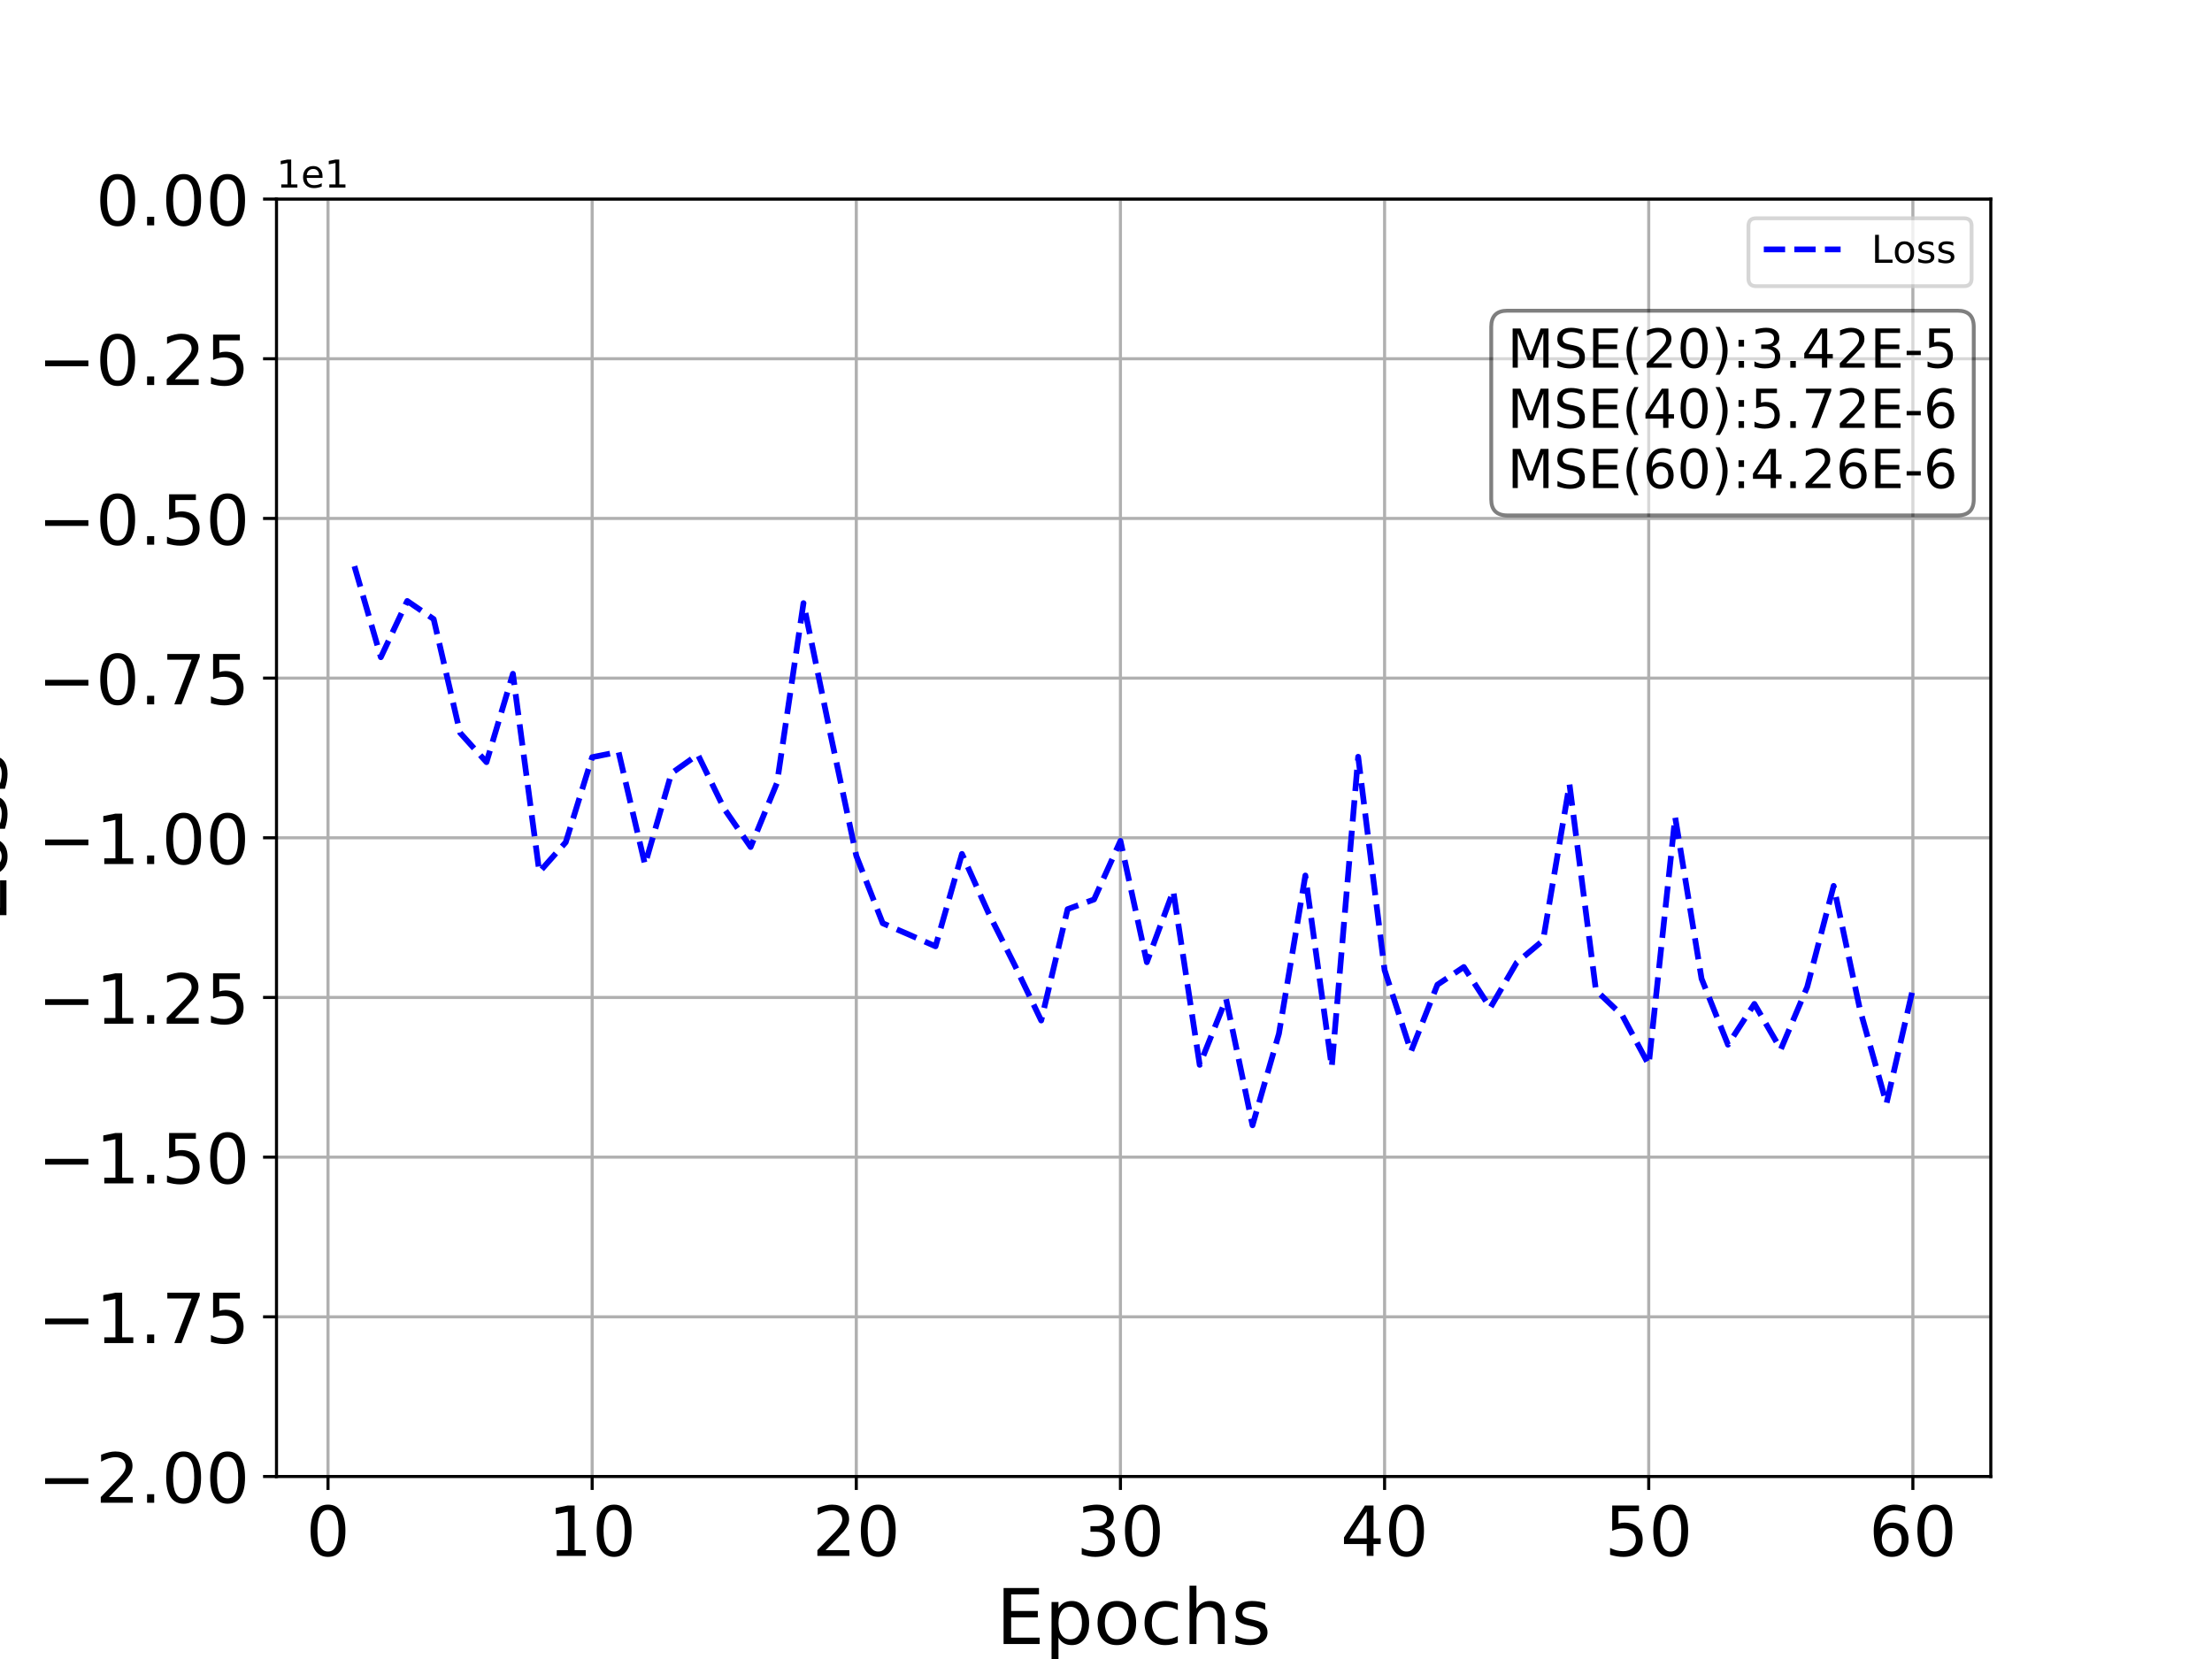
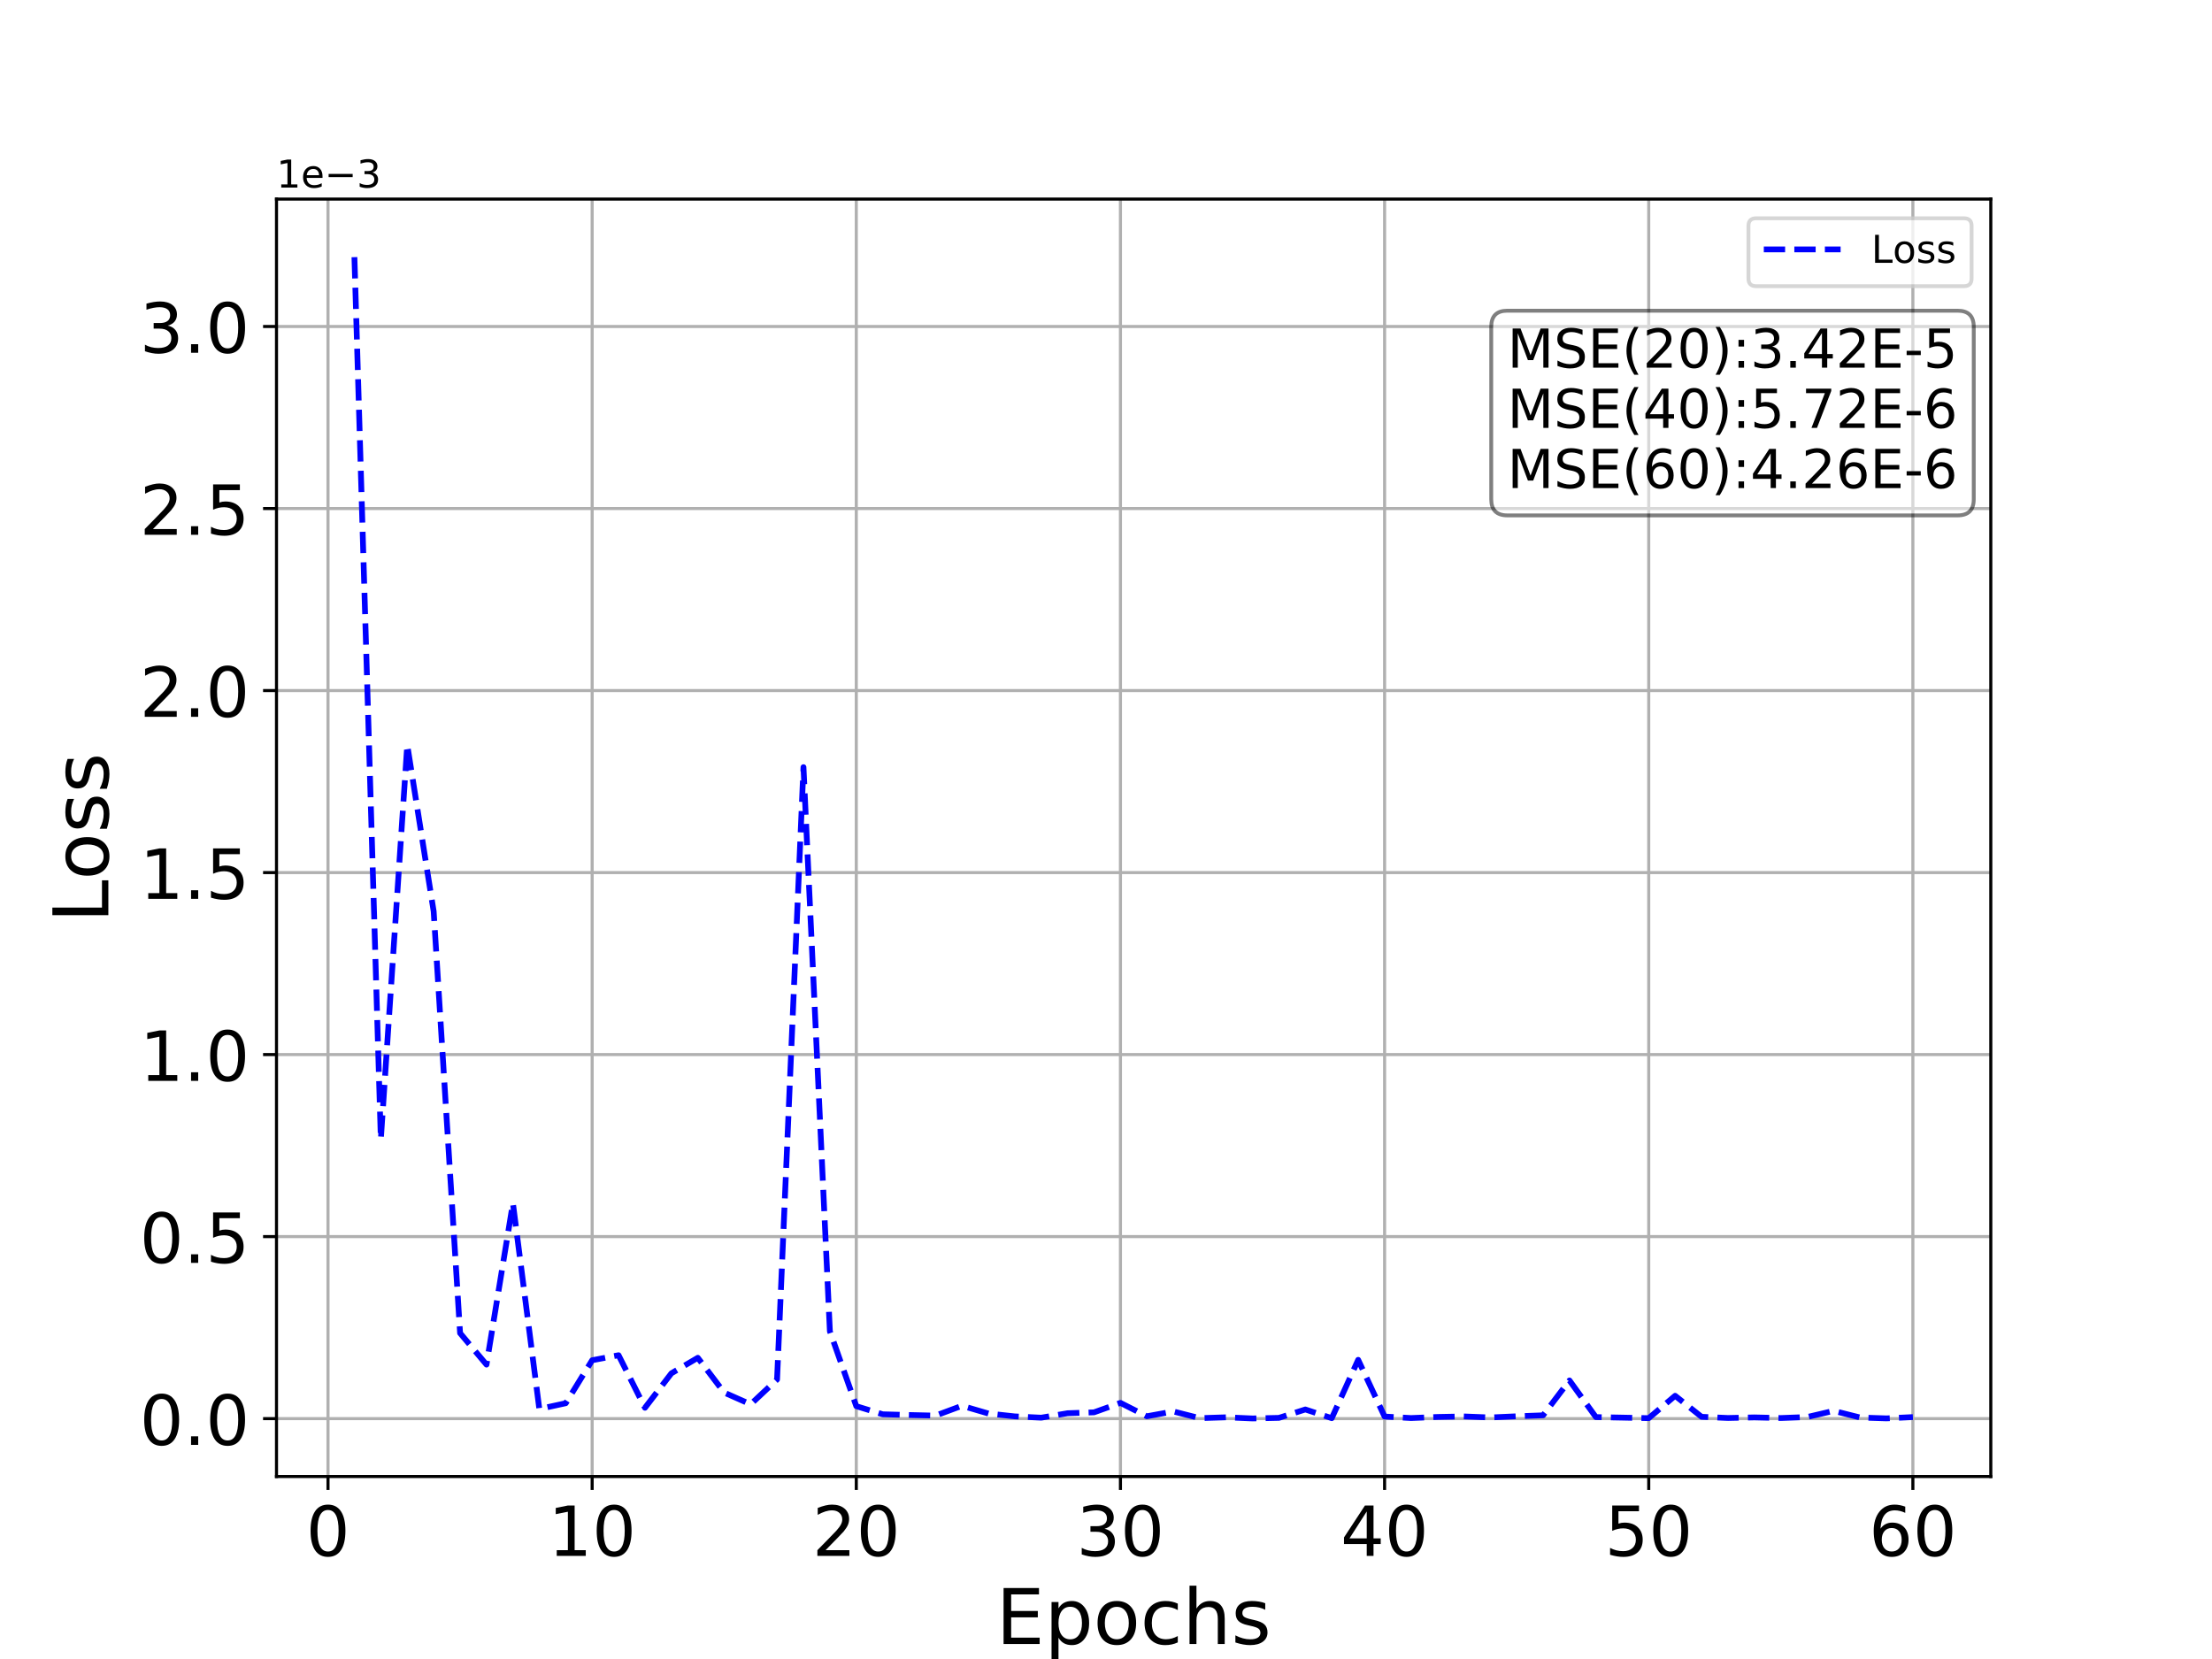
<svg xmlns="http://www.w3.org/2000/svg" xmlns:xlink="http://www.w3.org/1999/xlink" height="432pt" version="1.1" viewBox="0 0 576 432" width="576pt">
  <defs>
    <style type="text/css">
*{stroke-linecap:butt;stroke-linejoin:round;}
  </style>
  </defs>
  <g id="figure_1">
    <g id="patch_1">
      <path d="M 0 432  L 576 432  L 576 0  L 0 0  z " style="fill:#ffffff;" />
    </g>
    <g id="axes_1">
      <g id="patch_2">
        <path d="M 72 384.48  L 518.4 384.48  L 518.4 51.84  L 72 51.84  z " style="fill:#ffffff;" />
      </g>
      <g id="matplotlib.axis_1">
        <g id="xtick_1">
          <g id="line2d_1">
-             <path clip-path="url(#pfe606d9050)" d="M 85.413 384.48  L 85.413 51.84  " style="fill:none;stroke:#b0b0b0;stroke-linecap:square;stroke-width:0.8;" />
+             <path clip-path="url(#p866dbdeb23)" d="M 85.413 384.48  L 85.413 51.84  " style="fill:none;stroke:#b0b0b0;stroke-linecap:square;stroke-width:0.8;" />
          </g>
          <g id="line2d_2">
            <defs>
-               <path d="M 0 0  L 0 3.5  " id="me798f2d34f" style="stroke:#000000;stroke-width:0.8;" />
-             </defs>
-             <g>
-               <use style="stroke:#000000;stroke-width:0.8;" x="85.413" xlink:href="#me798f2d34f" y="384.48" />
+               <path d="M 0 0  L 0 3.5  " id="me9e235e0fc" style="stroke:#000000;stroke-width:0.8;" />
+             </defs>
+             <g>
+               <use style="stroke:#000000;stroke-width:0.8;" x="85.413" xlink:href="#me9e235e0fc" y="384.48" />
            </g>
          </g>
          <g id="text_1">
            <defs>
              <path d="M 31.781 66.406  Q 24.172 66.406 20.328 58.906  Q 16.5 51.422 16.5 36.375  Q 16.5 21.391 20.328 13.891  Q 24.172 6.391 31.781 6.391  Q 39.453 6.391 43.281 13.891  Q 47.125 21.391 47.125 36.375  Q 47.125 51.422 43.281 58.906  Q 39.453 66.406 31.781 66.406  z M 31.781 74.219  Q 44.047 74.219 50.516 64.516  Q 56.984 54.828 56.984 36.375  Q 56.984 17.969 50.516 8.266  Q 44.047 -1.422 31.781 -1.422  Q 19.531 -1.422 13.062 8.266  Q 6.594 17.969 6.594 36.375  Q 6.594 54.828 13.062 64.516  Q 19.531 74.219 31.781 74.219  z " id="DejaVuSans-30" />
            </defs>
            <g transform="translate(79.68639 405.1572)scale(0.18 -0.18)">
              <use xlink:href="#DejaVuSans-30" />
            </g>
          </g>
        </g>
        <g id="xtick_2">
          <g id="line2d_3">
-             <path clip-path="url(#pfe606d9050)" d="M 154.195 384.48  L 154.195 51.84  " style="fill:none;stroke:#b0b0b0;stroke-linecap:square;stroke-width:0.8;" />
+             <path clip-path="url(#p866dbdeb23)" d="M 154.195 384.48  L 154.195 51.84  " style="fill:none;stroke:#b0b0b0;stroke-linecap:square;stroke-width:0.8;" />
          </g>
          <g id="line2d_4">
            <g>
-               <use style="stroke:#000000;stroke-width:0.8;" x="154.195" xlink:href="#me798f2d34f" y="384.48" />
+               <use style="stroke:#000000;stroke-width:0.8;" x="154.195" xlink:href="#me9e235e0fc" y="384.48" />
            </g>
          </g>
          <g id="text_2">
            <defs>
              <path d="M 12.406 8.297  L 28.516 8.297  L 28.516 63.922  L 10.984 60.406  L 10.984 69.391  L 28.422 72.906  L 38.281 72.906  L 38.281 8.297  L 54.391 8.297  L 54.391 0  L 12.406 0  z " id="DejaVuSans-31" />
            </defs>
            <g transform="translate(142.7429 405.1572)scale(0.18 -0.18)">
              <use xlink:href="#DejaVuSans-31" />
              <use x="63.623" xlink:href="#DejaVuSans-30" />
            </g>
          </g>
        </g>
        <g id="xtick_3">
          <g id="line2d_5">
-             <path clip-path="url(#pfe606d9050)" d="M 222.978 384.48  L 222.978 51.84  " style="fill:none;stroke:#b0b0b0;stroke-linecap:square;stroke-width:0.8;" />
+             <path clip-path="url(#p866dbdeb23)" d="M 222.978 384.48  L 222.978 51.84  " style="fill:none;stroke:#b0b0b0;stroke-linecap:square;stroke-width:0.8;" />
          </g>
          <g id="line2d_6">
            <g>
-               <use style="stroke:#000000;stroke-width:0.8;" x="222.978" xlink:href="#me798f2d34f" y="384.48" />
+               <use style="stroke:#000000;stroke-width:0.8;" x="222.978" xlink:href="#me9e235e0fc" y="384.48" />
            </g>
          </g>
          <g id="text_3">
            <defs>
              <path d="M 19.188 8.297  L 53.609 8.297  L 53.609 0  L 7.328 0  L 7.328 8.297  Q 12.938 14.109 22.625 23.891  Q 32.328 33.688 34.812 36.531  Q 39.547 41.844 41.422 45.531  Q 43.312 49.219 43.312 52.781  Q 43.312 58.594 39.234 62.25  Q 35.156 65.922 28.609 65.922  Q 23.969 65.922 18.812 64.312  Q 13.672 62.703 7.812 59.422  L 7.812 69.391  Q 13.766 71.781 18.938 73  Q 24.125 74.219 28.422 74.219  Q 39.75 74.219 46.484 68.547  Q 53.219 62.891 53.219 53.422  Q 53.219 48.922 51.531 44.891  Q 49.859 40.875 45.406 35.406  Q 44.188 33.984 37.641 27.219  Q 31.109 20.453 19.188 8.297  z " id="DejaVuSans-32" />
            </defs>
            <g transform="translate(211.5256 405.1572)scale(0.18 -0.18)">
              <use xlink:href="#DejaVuSans-32" />
              <use x="63.623" xlink:href="#DejaVuSans-30" />
            </g>
          </g>
        </g>
        <g id="xtick_4">
          <g id="line2d_7">
-             <path clip-path="url(#pfe606d9050)" d="M 291.761 384.48  L 291.761 51.84  " style="fill:none;stroke:#b0b0b0;stroke-linecap:square;stroke-width:0.8;" />
+             <path clip-path="url(#p866dbdeb23)" d="M 291.761 384.48  L 291.761 51.84  " style="fill:none;stroke:#b0b0b0;stroke-linecap:square;stroke-width:0.8;" />
          </g>
          <g id="line2d_8">
            <g>
-               <use style="stroke:#000000;stroke-width:0.8;" x="291.761" xlink:href="#me798f2d34f" y="384.48" />
+               <use style="stroke:#000000;stroke-width:0.8;" x="291.761" xlink:href="#me9e235e0fc" y="384.48" />
            </g>
          </g>
          <g id="text_4">
            <defs>
              <path d="M 40.578 39.312  Q 47.656 37.797 51.625 33  Q 55.609 28.219 55.609 21.188  Q 55.609 10.406 48.188 4.484  Q 40.766 -1.422 27.094 -1.422  Q 22.516 -1.422 17.656 -0.516  Q 12.797 0.391 7.625 2.203  L 7.625 11.719  Q 11.719 9.328 16.594 8.109  Q 21.484 6.891 26.812 6.891  Q 36.078 6.891 40.938 10.547  Q 45.797 14.203 45.797 21.188  Q 45.797 27.641 41.281 31.266  Q 36.766 34.906 28.719 34.906  L 20.219 34.906  L 20.219 43.016  L 29.109 43.016  Q 36.375 43.016 40.234 45.922  Q 44.094 48.828 44.094 54.297  Q 44.094 59.906 40.109 62.906  Q 36.141 65.922 28.719 65.922  Q 24.656 65.922 20.016 65.031  Q 15.375 64.156 9.812 62.312  L 9.812 71.094  Q 15.438 72.656 20.344 73.438  Q 25.25 74.219 29.594 74.219  Q 40.828 74.219 47.359 69.109  Q 53.906 64.016 53.906 55.328  Q 53.906 49.266 50.438 45.094  Q 46.969 40.922 40.578 39.312  z " id="DejaVuSans-33" />
            </defs>
            <g transform="translate(280.3084 405.1572)scale(0.18 -0.18)">
              <use xlink:href="#DejaVuSans-33" />
              <use x="63.623" xlink:href="#DejaVuSans-30" />
            </g>
          </g>
        </g>
        <g id="xtick_5">
          <g id="line2d_9">
-             <path clip-path="url(#pfe606d9050)" d="M 360.544 384.48  L 360.544 51.84  " style="fill:none;stroke:#b0b0b0;stroke-linecap:square;stroke-width:0.8;" />
+             <path clip-path="url(#p866dbdeb23)" d="M 360.544 384.48  L 360.544 51.84  " style="fill:none;stroke:#b0b0b0;stroke-linecap:square;stroke-width:0.8;" />
          </g>
          <g id="line2d_10">
            <g>
-               <use style="stroke:#000000;stroke-width:0.8;" x="360.544" xlink:href="#me798f2d34f" y="384.48" />
+               <use style="stroke:#000000;stroke-width:0.8;" x="360.544" xlink:href="#me9e235e0fc" y="384.48" />
            </g>
          </g>
          <g id="text_5">
            <defs>
              <path d="M 37.797 64.312  L 12.891 25.391  L 37.797 25.391  z M 35.203 72.906  L 47.609 72.906  L 47.609 25.391  L 58.016 25.391  L 58.016 17.188  L 47.609 17.188  L 47.609 0  L 37.797 0  L 37.797 17.188  L 4.891 17.188  L 4.891 26.703  z " id="DejaVuSans-34" />
            </defs>
            <g transform="translate(349.0911 405.1572)scale(0.18 -0.18)">
              <use xlink:href="#DejaVuSans-34" />
              <use x="63.623" xlink:href="#DejaVuSans-30" />
            </g>
          </g>
        </g>
        <g id="xtick_6">
          <g id="line2d_11">
-             <path clip-path="url(#pfe606d9050)" d="M 429.326 384.48  L 429.326 51.84  " style="fill:none;stroke:#b0b0b0;stroke-linecap:square;stroke-width:0.8;" />
+             <path clip-path="url(#p866dbdeb23)" d="M 429.326 384.48  L 429.326 51.84  " style="fill:none;stroke:#b0b0b0;stroke-linecap:square;stroke-width:0.8;" />
          </g>
          <g id="line2d_12">
            <g>
-               <use style="stroke:#000000;stroke-width:0.8;" x="429.326" xlink:href="#me798f2d34f" y="384.48" />
+               <use style="stroke:#000000;stroke-width:0.8;" x="429.326" xlink:href="#me9e235e0fc" y="384.48" />
            </g>
          </g>
          <g id="text_6">
            <defs>
              <path d="M 10.797 72.906  L 49.516 72.906  L 49.516 64.594  L 19.828 64.594  L 19.828 46.734  Q 21.969 47.469 24.109 47.828  Q 26.266 48.188 28.422 48.188  Q 40.625 48.188 47.75 41.5  Q 54.891 34.812 54.891 23.391  Q 54.891 11.625 47.562 5.094  Q 40.234 -1.422 26.906 -1.422  Q 22.312 -1.422 17.547 -0.641  Q 12.797 0.141 7.719 1.703  L 7.719 11.625  Q 12.109 9.234 16.797 8.062  Q 21.484 6.891 26.703 6.891  Q 35.156 6.891 40.078 11.328  Q 45.016 15.766 45.016 23.391  Q 45.016 31 40.078 35.438  Q 35.156 39.891 26.703 39.891  Q 22.75 39.891 18.812 39.016  Q 14.891 38.141 10.797 36.281  z " id="DejaVuSans-35" />
            </defs>
            <g transform="translate(417.8738 405.1572)scale(0.18 -0.18)">
              <use xlink:href="#DejaVuSans-35" />
              <use x="63.623" xlink:href="#DejaVuSans-30" />
            </g>
          </g>
        </g>
        <g id="xtick_7">
          <g id="line2d_13">
-             <path clip-path="url(#pfe606d9050)" d="M 498.109 384.48  L 498.109 51.84  " style="fill:none;stroke:#b0b0b0;stroke-linecap:square;stroke-width:0.8;" />
+             <path clip-path="url(#p866dbdeb23)" d="M 498.109 384.48  L 498.109 51.84  " style="fill:none;stroke:#b0b0b0;stroke-linecap:square;stroke-width:0.8;" />
          </g>
          <g id="line2d_14">
            <g>
-               <use style="stroke:#000000;stroke-width:0.8;" x="498.109" xlink:href="#me798f2d34f" y="384.48" />
+               <use style="stroke:#000000;stroke-width:0.8;" x="498.109" xlink:href="#me9e235e0fc" y="384.48" />
            </g>
          </g>
          <g id="text_7">
            <defs>
              <path d="M 33.016 40.375  Q 26.375 40.375 22.484 35.828  Q 18.609 31.297 18.609 23.391  Q 18.609 15.531 22.484 10.953  Q 26.375 6.391 33.016 6.391  Q 39.656 6.391 43.531 10.953  Q 47.406 15.531 47.406 23.391  Q 47.406 31.297 43.531 35.828  Q 39.656 40.375 33.016 40.375  z M 52.594 71.297  L 52.594 62.312  Q 48.875 64.062 45.094 64.984  Q 41.312 65.922 37.594 65.922  Q 27.828 65.922 22.672 59.328  Q 17.531 52.734 16.797 39.406  Q 19.672 43.656 24.016 45.922  Q 28.375 48.188 33.594 48.188  Q 44.578 48.188 50.953 41.516  Q 57.328 34.859 57.328 23.391  Q 57.328 12.156 50.688 5.359  Q 44.047 -1.422 33.016 -1.422  Q 20.359 -1.422 13.672 8.266  Q 6.984 17.969 6.984 36.375  Q 6.984 53.656 15.188 63.938  Q 23.391 74.219 37.203 74.219  Q 40.922 74.219 44.703 73.484  Q 48.484 72.75 52.594 71.297  z " id="DejaVuSans-36" />
            </defs>
            <g transform="translate(486.6566 405.1572)scale(0.18 -0.18)">
              <use xlink:href="#DejaVuSans-36" />
              <use x="63.623" xlink:href="#DejaVuSans-30" />
            </g>
          </g>
        </g>
        <g id="text_8">
          <defs>
            <path d="M 9.812 72.906  L 55.906 72.906  L 55.906 64.594  L 19.672 64.594  L 19.672 43.016  L 54.391 43.016  L 54.391 34.719  L 19.672 34.719  L 19.672 8.297  L 56.781 8.297  L 56.781 0  L 9.812 0  z " id="DejaVuSans-45" />
            <path d="M 18.109 8.203  L 18.109 -20.797  L 9.078 -20.797  L 9.078 54.688  L 18.109 54.688  L 18.109 46.391  Q 20.953 51.266 25.266 53.625  Q 29.594 56 35.594 56  Q 45.562 56 51.781 48.094  Q 58.016 40.188 58.016 27.297  Q 58.016 14.406 51.781 6.484  Q 45.562 -1.422 35.594 -1.422  Q 29.594 -1.422 25.266 0.953  Q 20.953 3.328 18.109 8.203  z M 48.688 27.297  Q 48.688 37.203 44.609 42.844  Q 40.531 48.484 33.406 48.484  Q 26.266 48.484 22.188 42.844  Q 18.109 37.203 18.109 27.297  Q 18.109 17.391 22.188 11.75  Q 26.266 6.109 33.406 6.109  Q 40.531 6.109 44.609 11.75  Q 48.688 17.391 48.688 27.297  z " id="DejaVuSans-70" />
            <path d="M 30.609 48.391  Q 23.391 48.391 19.188 42.75  Q 14.984 37.109 14.984 27.297  Q 14.984 17.484 19.156 11.844  Q 23.344 6.203 30.609 6.203  Q 37.797 6.203 41.984 11.859  Q 46.188 17.531 46.188 27.297  Q 46.188 37.016 41.984 42.703  Q 37.797 48.391 30.609 48.391  z M 30.609 56  Q 42.328 56 49.016 48.375  Q 55.719 40.766 55.719 27.297  Q 55.719 13.875 49.016 6.219  Q 42.328 -1.422 30.609 -1.422  Q 18.844 -1.422 12.172 6.219  Q 5.516 13.875 5.516 27.297  Q 5.516 40.766 12.172 48.375  Q 18.844 56 30.609 56  z " id="DejaVuSans-6f" />
            <path d="M 48.781 52.594  L 48.781 44.188  Q 44.969 46.297 41.141 47.344  Q 37.312 48.391 33.406 48.391  Q 24.656 48.391 19.812 42.844  Q 14.984 37.312 14.984 27.297  Q 14.984 17.281 19.812 11.734  Q 24.656 6.203 33.406 6.203  Q 37.312 6.203 41.141 7.25  Q 44.969 8.297 48.781 10.406  L 48.781 2.094  Q 45.016 0.344 40.984 -0.531  Q 36.969 -1.422 32.422 -1.422  Q 20.062 -1.422 12.781 6.344  Q 5.516 14.109 5.516 27.297  Q 5.516 40.672 12.859 48.328  Q 20.219 56 33.016 56  Q 37.156 56 41.109 55.141  Q 45.062 54.297 48.781 52.594  z " id="DejaVuSans-63" />
            <path d="M 54.891 33.016  L 54.891 0  L 45.906 0  L 45.906 32.719  Q 45.906 40.484 42.875 44.328  Q 39.844 48.188 33.797 48.188  Q 26.516 48.188 22.312 43.547  Q 18.109 38.922 18.109 30.906  L 18.109 0  L 9.078 0  L 9.078 75.984  L 18.109 75.984  L 18.109 46.188  Q 21.344 51.125 25.703 53.562  Q 30.078 56 35.797 56  Q 45.219 56 50.047 50.172  Q 54.891 44.344 54.891 33.016  z " id="DejaVuSans-68" />
            <path d="M 44.281 53.078  L 44.281 44.578  Q 40.484 46.531 36.375 47.5  Q 32.281 48.484 27.875 48.484  Q 21.188 48.484 17.844 46.438  Q 14.5 44.391 14.5 40.281  Q 14.5 37.156 16.891 35.375  Q 19.281 33.594 26.516 31.984  L 29.594 31.297  Q 39.156 29.25 43.188 25.516  Q 47.219 21.781 47.219 15.094  Q 47.219 7.469 41.188 3.016  Q 35.156 -1.422 24.609 -1.422  Q 20.219 -1.422 15.453 -0.562  Q 10.688 0.297 5.422 2  L 5.422 11.281  Q 10.406 8.688 15.234 7.391  Q 20.062 6.109 24.812 6.109  Q 31.156 6.109 34.562 8.281  Q 37.984 10.453 37.984 14.406  Q 37.984 18.062 35.516 20.016  Q 33.062 21.969 24.703 23.781  L 21.578 24.516  Q 13.234 26.266 9.516 29.906  Q 5.812 33.547 5.812 39.891  Q 5.812 47.609 11.281 51.797  Q 16.75 56 26.812 56  Q 31.781 56 36.172 55.266  Q 40.578 54.547 44.281 53.078  z " id="DejaVuSans-73" />
          </defs>
          <g transform="translate(259.3687 428.0975)scale(0.2 -0.2)">
            <use xlink:href="#DejaVuSans-45" />
            <use x="63.184" xlink:href="#DejaVuSans-70" />
            <use x="126.66" xlink:href="#DejaVuSans-6f" />
            <use x="187.842" xlink:href="#DejaVuSans-63" />
            <use x="242.822" xlink:href="#DejaVuSans-68" />
            <use x="306.201" xlink:href="#DejaVuSans-73" />
          </g>
        </g>
      </g>
      <g id="matplotlib.axis_2">
        <g id="ytick_1">
          <g id="line2d_15">
-             <path clip-path="url(#pfe606d9050)" d="M 72 384.48  L 518.4 384.48  " style="fill:none;stroke:#b0b0b0;stroke-linecap:square;stroke-width:0.8;" />
+             <path clip-path="url(#p866dbdeb23)" d="M 72 369.408  L 518.4 369.408  " style="fill:none;stroke:#b0b0b0;stroke-linecap:square;stroke-width:0.8;" />
          </g>
          <g id="line2d_16">
            <defs>
-               <path d="M 0 0  L -3.5 0  " id="m02df9c8811" style="stroke:#000000;stroke-width:0.8;" />
-             </defs>
-             <g>
-               <use style="stroke:#000000;stroke-width:0.8;" x="72" xlink:href="#m02df9c8811" y="384.48" />
+               <path d="M 0 0  L -3.5 0  " id="mf5c4c6ce49" style="stroke:#000000;stroke-width:0.8;" />
+             </defs>
+             <g>
+               <use style="stroke:#000000;stroke-width:0.8;" x="72" xlink:href="#mf5c4c6ce49" y="369.408" />
            </g>
          </g>
          <g id="text_9">
            <defs>
-               <path d="M 10.594 35.5  L 73.188 35.5  L 73.188 27.203  L 10.594 27.203  z " id="DejaVuSans-2212" />
              <path d="M 10.688 12.406  L 21 12.406  L 21 0  L 10.688 0  z " id="DejaVuSans-2e" />
            </defs>
-             <g transform="translate(9.838438 391.3186)scale(0.18 -0.18)">
-               <use xlink:href="#DejaVuSans-2212" />
-               <use x="83.789" xlink:href="#DejaVuSans-32" />
-               <use x="147.412" xlink:href="#DejaVuSans-2e" />
-               <use x="179.199" xlink:href="#DejaVuSans-30" />
-               <use x="242.822" xlink:href="#DejaVuSans-30" />
+             <g transform="translate(36.37438 376.2463)scale(0.18 -0.18)">
+               <use xlink:href="#DejaVuSans-30" />
+               <use x="63.623" xlink:href="#DejaVuSans-2e" />
+               <use x="95.41" xlink:href="#DejaVuSans-30" />
            </g>
          </g>
        </g>
        <g id="ytick_2">
          <g id="line2d_17">
-             <path clip-path="url(#pfe606d9050)" d="M 72 342.9  L 518.4 342.9  " style="fill:none;stroke:#b0b0b0;stroke-linecap:square;stroke-width:0.8;" />
+             <path clip-path="url(#p866dbdeb23)" d="M 72 322.01  L 518.4 322.01  " style="fill:none;stroke:#b0b0b0;stroke-linecap:square;stroke-width:0.8;" />
          </g>
          <g id="line2d_18">
            <g>
-               <use style="stroke:#000000;stroke-width:0.8;" x="72" xlink:href="#m02df9c8811" y="342.9" />
+               <use style="stroke:#000000;stroke-width:0.8;" x="72" xlink:href="#mf5c4c6ce49" y="322.01" />
            </g>
          </g>
          <g id="text_10">
-             <defs>
-               <path d="M 8.203 72.906  L 55.078 72.906  L 55.078 68.703  L 28.609 0  L 18.312 0  L 43.219 64.594  L 8.203 64.594  z " id="DejaVuSans-37" />
-             </defs>
-             <g transform="translate(9.838438 349.7386)scale(0.18 -0.18)">
-               <use xlink:href="#DejaVuSans-2212" />
-               <use x="83.789" xlink:href="#DejaVuSans-31" />
-               <use x="147.412" xlink:href="#DejaVuSans-2e" />
-               <use x="179.199" xlink:href="#DejaVuSans-37" />
-               <use x="242.822" xlink:href="#DejaVuSans-35" />
+             <g transform="translate(36.37438 328.8487)scale(0.18 -0.18)">
+               <use xlink:href="#DejaVuSans-30" />
+               <use x="63.623" xlink:href="#DejaVuSans-2e" />
+               <use x="95.41" xlink:href="#DejaVuSans-35" />
            </g>
          </g>
        </g>
        <g id="ytick_3">
          <g id="line2d_19">
-             <path clip-path="url(#pfe606d9050)" d="M 72 301.32  L 518.4 301.32  " style="fill:none;stroke:#b0b0b0;stroke-linecap:square;stroke-width:0.8;" />
+             <path clip-path="url(#p866dbdeb23)" d="M 72 274.613  L 518.4 274.613  " style="fill:none;stroke:#b0b0b0;stroke-linecap:square;stroke-width:0.8;" />
          </g>
          <g id="line2d_20">
            <g>
-               <use style="stroke:#000000;stroke-width:0.8;" x="72" xlink:href="#m02df9c8811" y="301.32" />
+               <use style="stroke:#000000;stroke-width:0.8;" x="72" xlink:href="#mf5c4c6ce49" y="274.613" />
            </g>
          </g>
          <g id="text_11">
-             <g transform="translate(9.838438 308.1586)scale(0.18 -0.18)">
-               <use xlink:href="#DejaVuSans-2212" />
-               <use x="83.789" xlink:href="#DejaVuSans-31" />
-               <use x="147.412" xlink:href="#DejaVuSans-2e" />
-               <use x="179.199" xlink:href="#DejaVuSans-35" />
-               <use x="242.822" xlink:href="#DejaVuSans-30" />
+             <g transform="translate(36.37438 281.4512)scale(0.18 -0.18)">
+               <use xlink:href="#DejaVuSans-31" />
+               <use x="63.623" xlink:href="#DejaVuSans-2e" />
+               <use x="95.41" xlink:href="#DejaVuSans-30" />
            </g>
          </g>
        </g>
        <g id="ytick_4">
          <g id="line2d_21">
-             <path clip-path="url(#pfe606d9050)" d="M 72 259.74  L 518.4 259.74  " style="fill:none;stroke:#b0b0b0;stroke-linecap:square;stroke-width:0.8;" />
+             <path clip-path="url(#p866dbdeb23)" d="M 72 227.215  L 518.4 227.215  " style="fill:none;stroke:#b0b0b0;stroke-linecap:square;stroke-width:0.8;" />
          </g>
          <g id="line2d_22">
            <g>
-               <use style="stroke:#000000;stroke-width:0.8;" x="72" xlink:href="#m02df9c8811" y="259.74" />
+               <use style="stroke:#000000;stroke-width:0.8;" x="72" xlink:href="#mf5c4c6ce49" y="227.215" />
            </g>
          </g>
          <g id="text_12">
-             <g transform="translate(9.838438 266.5786)scale(0.18 -0.18)">
-               <use xlink:href="#DejaVuSans-2212" />
-               <use x="83.789" xlink:href="#DejaVuSans-31" />
-               <use x="147.412" xlink:href="#DejaVuSans-2e" />
-               <use x="179.199" xlink:href="#DejaVuSans-32" />
-               <use x="242.822" xlink:href="#DejaVuSans-35" />
+             <g transform="translate(36.37438 234.0536)scale(0.18 -0.18)">
+               <use xlink:href="#DejaVuSans-31" />
+               <use x="63.623" xlink:href="#DejaVuSans-2e" />
+               <use x="95.41" xlink:href="#DejaVuSans-35" />
            </g>
          </g>
        </g>
        <g id="ytick_5">
          <g id="line2d_23">
-             <path clip-path="url(#pfe606d9050)" d="M 72 218.16  L 518.4 218.16  " style="fill:none;stroke:#b0b0b0;stroke-linecap:square;stroke-width:0.8;" />
+             <path clip-path="url(#p866dbdeb23)" d="M 72 179.817  L 518.4 179.817  " style="fill:none;stroke:#b0b0b0;stroke-linecap:square;stroke-width:0.8;" />
          </g>
          <g id="line2d_24">
            <g>
-               <use style="stroke:#000000;stroke-width:0.8;" x="72" xlink:href="#m02df9c8811" y="218.16" />
+               <use style="stroke:#000000;stroke-width:0.8;" x="72" xlink:href="#mf5c4c6ce49" y="179.817" />
            </g>
          </g>
          <g id="text_13">
-             <g transform="translate(9.838438 224.9986)scale(0.18 -0.18)">
-               <use xlink:href="#DejaVuSans-2212" />
-               <use x="83.789" xlink:href="#DejaVuSans-31" />
-               <use x="147.412" xlink:href="#DejaVuSans-2e" />
-               <use x="179.199" xlink:href="#DejaVuSans-30" />
-               <use x="242.822" xlink:href="#DejaVuSans-30" />
+             <g transform="translate(36.37438 186.656)scale(0.18 -0.18)">
+               <use xlink:href="#DejaVuSans-32" />
+               <use x="63.623" xlink:href="#DejaVuSans-2e" />
+               <use x="95.41" xlink:href="#DejaVuSans-30" />
            </g>
          </g>
        </g>
        <g id="ytick_6">
          <g id="line2d_25">
-             <path clip-path="url(#pfe606d9050)" d="M 72 176.58  L 518.4 176.58  " style="fill:none;stroke:#b0b0b0;stroke-linecap:square;stroke-width:0.8;" />
+             <path clip-path="url(#p866dbdeb23)" d="M 72 132.42  L 518.4 132.42  " style="fill:none;stroke:#b0b0b0;stroke-linecap:square;stroke-width:0.8;" />
          </g>
          <g id="line2d_26">
            <g>
-               <use style="stroke:#000000;stroke-width:0.8;" x="72" xlink:href="#m02df9c8811" y="176.58" />
+               <use style="stroke:#000000;stroke-width:0.8;" x="72" xlink:href="#mf5c4c6ce49" y="132.42" />
            </g>
          </g>
          <g id="text_14">
-             <g transform="translate(9.838438 183.4186)scale(0.18 -0.18)">
-               <use xlink:href="#DejaVuSans-2212" />
-               <use x="83.789" xlink:href="#DejaVuSans-30" />
-               <use x="147.412" xlink:href="#DejaVuSans-2e" />
-               <use x="179.199" xlink:href="#DejaVuSans-37" />
-               <use x="242.822" xlink:href="#DejaVuSans-35" />
+             <g transform="translate(36.37438 139.2584)scale(0.18 -0.18)">
+               <use xlink:href="#DejaVuSans-32" />
+               <use x="63.623" xlink:href="#DejaVuSans-2e" />
+               <use x="95.41" xlink:href="#DejaVuSans-35" />
            </g>
          </g>
        </g>
        <g id="ytick_7">
          <g id="line2d_27">
-             <path clip-path="url(#pfe606d9050)" d="M 72 135  L 518.4 135  " style="fill:none;stroke:#b0b0b0;stroke-linecap:square;stroke-width:0.8;" />
+             <path clip-path="url(#p866dbdeb23)" d="M 72 85.022  L 518.4 85.022  " style="fill:none;stroke:#b0b0b0;stroke-linecap:square;stroke-width:0.8;" />
          </g>
          <g id="line2d_28">
            <g>
-               <use style="stroke:#000000;stroke-width:0.8;" x="72" xlink:href="#m02df9c8811" y="135" />
+               <use style="stroke:#000000;stroke-width:0.8;" x="72" xlink:href="#mf5c4c6ce49" y="85.022" />
            </g>
          </g>
          <g id="text_15">
-             <g transform="translate(9.838438 141.8386)scale(0.18 -0.18)">
-               <use xlink:href="#DejaVuSans-2212" />
-               <use x="83.789" xlink:href="#DejaVuSans-30" />
-               <use x="147.412" xlink:href="#DejaVuSans-2e" />
-               <use x="179.199" xlink:href="#DejaVuSans-35" />
-               <use x="242.822" xlink:href="#DejaVuSans-30" />
-             </g>
-           </g>
-         </g>
-         <g id="ytick_8">
-           <g id="line2d_29">
-             <path clip-path="url(#pfe606d9050)" d="M 72 93.42  L 518.4 93.42  " style="fill:none;stroke:#b0b0b0;stroke-linecap:square;stroke-width:0.8;" />
-           </g>
-           <g id="line2d_30">
-             <g>
-               <use style="stroke:#000000;stroke-width:0.8;" x="72" xlink:href="#m02df9c8811" y="93.42" />
-             </g>
-           </g>
-           <g id="text_16">
-             <g transform="translate(9.838438 100.2586)scale(0.18 -0.18)">
-               <use xlink:href="#DejaVuSans-2212" />
-               <use x="83.789" xlink:href="#DejaVuSans-30" />
-               <use x="147.412" xlink:href="#DejaVuSans-2e" />
-               <use x="179.199" xlink:href="#DejaVuSans-32" />
-               <use x="242.822" xlink:href="#DejaVuSans-35" />
-             </g>
-           </g>
-         </g>
-         <g id="ytick_9">
-           <g id="line2d_31">
-             <path clip-path="url(#pfe606d9050)" d="M 72 51.84  L 518.4 51.84  " style="fill:none;stroke:#b0b0b0;stroke-linecap:square;stroke-width:0.8;" />
-           </g>
-           <g id="line2d_32">
-             <g>
-               <use style="stroke:#000000;stroke-width:0.8;" x="72" xlink:href="#m02df9c8811" y="51.84" />
-             </g>
-           </g>
-           <g id="text_17">
-             <g transform="translate(24.92188 58.67859)scale(0.18 -0.18)">
-               <use xlink:href="#DejaVuSans-30" />
+             <g transform="translate(36.37438 91.86078)scale(0.18 -0.18)">
+               <use xlink:href="#DejaVuSans-33" />
              <use x="63.623" xlink:href="#DejaVuSans-2e" />
              <use x="95.41" xlink:href="#DejaVuSans-30" />
-               <use x="159.033" xlink:href="#DejaVuSans-30" />
-             </g>
-           </g>
-         </g>
-         <g id="text_18">
+             </g>
+           </g>
+         </g>
+         <g id="text_16">
          <defs>
            <path d="M 9.812 72.906  L 19.672 72.906  L 19.672 8.297  L 55.172 8.297  L 55.172 0  L 9.812 0  z " id="DejaVuSans-4c" />
          </defs>
-           <g transform="translate(1.679063 240.2678)rotate(-90)scale(0.2 -0.2)">
+           <g transform="translate(28.215 240.2678)rotate(-90)scale(0.2 -0.2)">
            <use xlink:href="#DejaVuSans-4c" />
            <use x="55.697" xlink:href="#DejaVuSans-6f" />
            <use x="116.879" xlink:href="#DejaVuSans-73" />
            <use x="168.979" xlink:href="#DejaVuSans-73" />
          </g>
        </g>
-         <g id="text_19">
+         <g id="text_17">
          <defs>
            <path d="M 56.203 29.594  L 56.203 25.203  L 14.891 25.203  Q 15.484 15.922 20.484 11.062  Q 25.484 6.203 34.422 6.203  Q 39.594 6.203 44.453 7.469  Q 49.312 8.734 54.109 11.281  L 54.109 2.781  Q 49.266 0.734 44.188 -0.344  Q 39.109 -1.422 33.891 -1.422  Q 20.797 -1.422 13.156 6.188  Q 5.516 13.812 5.516 26.812  Q 5.516 40.234 12.766 48.109  Q 20.016 56 32.328 56  Q 43.359 56 49.781 48.891  Q 56.203 41.797 56.203 29.594  z M 47.219 32.234  Q 47.125 39.594 43.094 43.984  Q 39.062 48.391 32.422 48.391  Q 24.906 48.391 20.391 44.141  Q 15.875 39.891 15.188 32.172  z " id="DejaVuSans-65" />
+             <path d="M 10.594 35.5  L 73.188 35.5  L 73.188 27.203  L 10.594 27.203  z " id="DejaVuSans-2212" />
          </defs>
          <g transform="translate(72 48.84)scale(0.1 -0.1)">
            <use xlink:href="#DejaVuSans-31" />
            <use x="63.623" xlink:href="#DejaVuSans-65" />
-             <use x="125.146" xlink:href="#DejaVuSans-31" />
-           </g>
-         </g>
-       </g>
-       <g id="line2d_33">
-         <path clip-path="url(#pfe606d9050)" d="M 92.291 147.434  L 99.169 171.139  L 106.047 156.491  L 112.926 161.213  L 119.804 190.825  L 126.682 198.464  L 133.561 175.449  L 140.439 227.077  L 147.317 219.331  L 154.195 197.171  L 161.074 195.798  L 167.952 225.138  L 174.83 201.381  L 181.708 196.485  L 188.587 210.605  L 195.465 220.565  L 202.343 203.83  L 209.222 157.05  L 216.1 190.465  L 222.978 222.85  L 229.856 240.411  L 236.735 243.381  L 243.613 246.419  L 250.491 222.353  L 257.369 237.665  L 264.248 251.355  L 271.126 265.738  L 278.004 236.745  L 284.883 234.219  L 291.761 218.959  L 298.639 250.556  L 305.517 231.99  L 312.396 277.287  L 319.274 260.149  L 326.152 293.026  L 333.031 269.169  L 339.909 227.975  L 346.787 277.841  L 353.665 197.055  L 360.544 252.608  L 367.422 273.804  L 374.3 256.413  L 381.178 251.806  L 388.057 262.448  L 394.935 250.665  L 401.813 244.895  L 408.692 204.24  L 415.57 257.839  L 422.448 264.42  L 429.326 277.257  L 436.205 212.762  L 443.083 254.85  L 449.961 272.031  L 456.839 261.411  L 463.718 273.254  L 470.596 257.005  L 477.474 230.681  L 484.353 262.977  L 491.231 287.38  L 498.109 257.51  " style="fill:none;stroke:#0000ff;stroke-dasharray:5.55,2.4;stroke-dashoffset:0;stroke-width:1.5;" />
+             <use x="125.146" xlink:href="#DejaVuSans-2212" />
+             <use x="208.936" xlink:href="#DejaVuSans-33" />
+           </g>
+         </g>
+       </g>
+       <g id="line2d_29">
+         <path clip-path="url(#p866dbdeb23)" d="M 92.291 66.96  L 99.169 296.686  L 106.047 193.958  L 112.926 237.324  L 119.804 347.143  L 126.682 355.342  L 133.561 313.29  L 140.439 366.89  L 147.317 365.397  L 154.195 354.206  L 161.074 352.897  L 167.952 366.579  L 174.83 357.605  L 181.708 353.565  L 188.587 362.63  L 195.465 365.683  L 202.343 359.221  L 209.222 199.762  L 216.1 346.656  L 222.978 366.162  L 229.856 368.278  L 236.735 368.463  L 243.613 368.621  L 250.491 366.063  L 257.369 368.076  L 264.248 368.823  L 271.126 369.161  L 278.004 368  L 284.883 367.769  L 291.761 365.306  L 298.639 368.794  L 305.517 367.534  L 312.396 369.285  L 319.274 369.063  L 326.152 369.36  L 333.031 369.207  L 339.909 367.022  L 346.787 369.289  L 353.665 354.099  L 360.544 368.865  L 367.422 369.256  L 374.3 368.976  L 381.178 368.839  L 388.057 369.108  L 394.935 368.798  L 401.813 368.545  L 408.692 359.469  L 415.57 369.012  L 422.448 369.141  L 429.326 369.285  L 436.205 363.454  L 443.083 368.934  L 449.961 369.239  L 456.839 369.088  L 463.718 369.251  L 470.596 368.991  L 477.474 367.381  L 484.353 369.117  L 491.231 369.341  L 498.109 369.004  " style="fill:none;stroke:#0000ff;stroke-dasharray:5.55,2.4;stroke-dashoffset:0;stroke-width:1.5;" />
      </g>
      <g id="patch_3">
        <path d="M 72 384.48  L 72 51.84  " style="fill:none;stroke:#000000;stroke-linecap:square;stroke-linejoin:miter;stroke-width:0.8;" />
      </g>
      <g id="patch_4">
        <path d="M 518.4 384.48  L 518.4 51.84  " style="fill:none;stroke:#000000;stroke-linecap:square;stroke-linejoin:miter;stroke-width:0.8;" />
      </g>
      <g id="patch_5">
        <path d="M 72 384.48  L 518.4 384.48  " style="fill:none;stroke:#000000;stroke-linecap:square;stroke-linejoin:miter;stroke-width:0.8;" />
      </g>
      <g id="patch_6">
        <path d="M 72 51.84  L 518.4 51.84  " style="fill:none;stroke:#000000;stroke-linecap:square;stroke-linejoin:miter;stroke-width:0.8;" />
      </g>
-       <g id="text_20">
+       <g id="text_18">
        <g id="patch_7">
          <path d="M 392.515 134.207  L 509.761 134.207  Q 513.961 134.207 513.961 130.007  L 513.961 85.104  Q 513.961 80.904 509.761 80.904  L 392.515 80.904  Q 388.315 80.904 388.315 85.104  L 388.315 130.007  Q 388.315 134.207 392.515 134.207  z " style="fill:#ffffff;opacity:0.5;stroke:#000000;stroke-linejoin:miter;" />
        </g>
        <defs>
          <path d="M 9.812 72.906  L 24.516 72.906  L 43.109 23.297  L 61.812 72.906  L 76.516 72.906  L 76.516 0  L 66.891 0  L 66.891 64.016  L 48.094 14.016  L 38.188 14.016  L 19.391 64.016  L 19.391 0  L 9.812 0  z " id="DejaVuSans-4d" />
          <path d="M 53.516 70.516  L 53.516 60.891  Q 47.906 63.578 42.922 64.891  Q 37.938 66.219 33.297 66.219  Q 25.25 66.219 20.875 63.094  Q 16.5 59.969 16.5 54.203  Q 16.5 49.359 19.406 46.891  Q 22.312 44.438 30.422 42.922  L 36.375 41.703  Q 47.406 39.594 52.656 34.297  Q 57.906 29 57.906 20.125  Q 57.906 9.516 50.797 4.047  Q 43.703 -1.422 29.984 -1.422  Q 24.812 -1.422 18.969 -0.25  Q 13.141 0.922 6.891 3.219  L 6.891 13.375  Q 12.891 10.016 18.656 8.297  Q 24.422 6.594 29.984 6.594  Q 38.422 6.594 43.016 9.906  Q 47.609 13.234 47.609 19.391  Q 47.609 24.75 44.312 27.781  Q 41.016 30.812 33.5 32.328  L 27.484 33.5  Q 16.453 35.688 11.516 40.375  Q 6.594 45.062 6.594 53.422  Q 6.594 63.094 13.406 68.656  Q 20.219 74.219 32.172 74.219  Q 37.312 74.219 42.625 73.281  Q 47.953 72.359 53.516 70.516  z " id="DejaVuSans-53" />
          <path d="M 31 75.875  Q 24.469 64.656 21.281 53.656  Q 18.109 42.672 18.109 31.391  Q 18.109 20.125 21.312 9.062  Q 24.516 -2 31 -13.188  L 23.188 -13.188  Q 15.875 -1.703 12.234 9.375  Q 8.594 20.453 8.594 31.391  Q 8.594 42.281 12.203 53.312  Q 15.828 64.359 23.188 75.875  z " id="DejaVuSans-28" />
          <path d="M 8.016 75.875  L 15.828 75.875  Q 23.141 64.359 26.781 53.312  Q 30.422 42.281 30.422 31.391  Q 30.422 20.453 26.781 9.375  Q 23.141 -1.703 15.828 -13.188  L 8.016 -13.188  Q 14.5 -2 17.703 9.062  Q 20.906 20.125 20.906 31.391  Q 20.906 42.672 17.703 53.656  Q 14.5 64.656 8.016 75.875  z " id="DejaVuSans-29" />
          <path d="M 11.719 12.406  L 22.016 12.406  L 22.016 0  L 11.719 0  z M 11.719 51.703  L 22.016 51.703  L 22.016 39.312  L 11.719 39.312  z " id="DejaVuSans-3a" />
          <path d="M 4.891 31.391  L 31.203 31.391  L 31.203 23.391  L 4.891 23.391  z " id="DejaVuSans-2d" />
        </defs>
        <g transform="translate(392.5152 95.74181)scale(0.14 -0.14)">
          <use xlink:href="#DejaVuSans-4d" />
          <use x="86.279" xlink:href="#DejaVuSans-53" />
          <use x="149.756" xlink:href="#DejaVuSans-45" />
          <use x="212.939" xlink:href="#DejaVuSans-28" />
          <use x="251.953" xlink:href="#DejaVuSans-32" />
          <use x="315.576" xlink:href="#DejaVuSans-30" />
          <use x="379.199" xlink:href="#DejaVuSans-29" />
          <use x="418.213" xlink:href="#DejaVuSans-3a" />
          <use x="451.904" xlink:href="#DejaVuSans-33" />
          <use x="515.527" xlink:href="#DejaVuSans-2e" />
          <use x="547.314" xlink:href="#DejaVuSans-34" />
          <use x="610.938" xlink:href="#DejaVuSans-32" />
          <use x="674.561" xlink:href="#DejaVuSans-45" />
          <use x="737.744" xlink:href="#DejaVuSans-2d" />
          <use x="773.828" xlink:href="#DejaVuSans-35" />
        </g>
+         <defs>
+           <path d="M 8.203 72.906  L 55.078 72.906  L 55.078 68.703  L 28.609 0  L 18.312 0  L 43.219 64.594  L 8.203 64.594  z " id="DejaVuSans-37" />
+         </defs>
        <g transform="translate(392.5152 111.4188)scale(0.14 -0.14)">
          <use xlink:href="#DejaVuSans-4d" />
          <use x="86.279" xlink:href="#DejaVuSans-53" />
          <use x="149.756" xlink:href="#DejaVuSans-45" />
          <use x="212.939" xlink:href="#DejaVuSans-28" />
          <use x="251.953" xlink:href="#DejaVuSans-34" />
          <use x="315.576" xlink:href="#DejaVuSans-30" />
          <use x="379.199" xlink:href="#DejaVuSans-29" />
          <use x="418.213" xlink:href="#DejaVuSans-3a" />
          <use x="451.904" xlink:href="#DejaVuSans-35" />
          <use x="515.527" xlink:href="#DejaVuSans-2e" />
          <use x="547.314" xlink:href="#DejaVuSans-37" />
          <use x="610.938" xlink:href="#DejaVuSans-32" />
          <use x="674.561" xlink:href="#DejaVuSans-45" />
          <use x="737.744" xlink:href="#DejaVuSans-2d" />
          <use x="773.828" xlink:href="#DejaVuSans-36" />
        </g>
        <g transform="translate(392.5152 127.0957)scale(0.14 -0.14)">
          <use xlink:href="#DejaVuSans-4d" />
          <use x="86.279" xlink:href="#DejaVuSans-53" />
          <use x="149.756" xlink:href="#DejaVuSans-45" />
          <use x="212.939" xlink:href="#DejaVuSans-28" />
          <use x="251.953" xlink:href="#DejaVuSans-36" />
          <use x="315.576" xlink:href="#DejaVuSans-30" />
          <use x="379.199" xlink:href="#DejaVuSans-29" />
          <use x="418.213" xlink:href="#DejaVuSans-3a" />
          <use x="451.904" xlink:href="#DejaVuSans-34" />
          <use x="515.527" xlink:href="#DejaVuSans-2e" />
          <use x="547.314" xlink:href="#DejaVuSans-32" />
          <use x="610.938" xlink:href="#DejaVuSans-36" />
          <use x="674.561" xlink:href="#DejaVuSans-45" />
          <use x="737.744" xlink:href="#DejaVuSans-2d" />
          <use x="773.828" xlink:href="#DejaVuSans-36" />
        </g>
      </g>
      <g id="legend_1">
        <g id="patch_8">
          <path d="M 457.292 74.518  L 511.4 74.518  Q 513.4 74.518 513.4 72.518  L 513.4 58.84  Q 513.4 56.84 511.4 56.84  L 457.292 56.84  Q 455.292 56.84 455.292 58.84  L 455.292 72.518  Q 455.292 74.518 457.292 74.518  z " style="fill:#ffffff;opacity:0.8;stroke:#cccccc;stroke-linejoin:miter;" />
        </g>
-         <g id="line2d_34">
+         <g id="line2d_30">
          <path d="M 459.292 64.938  L 479.292 64.938  " style="fill:none;stroke:#0000ff;stroke-dasharray:5.55,2.4;stroke-dashoffset:0;stroke-width:1.5;" />
        </g>
-         <g id="line2d_35" />
-         <g id="text_21">
+         <g id="line2d_31" />
+         <g id="text_19">
          <g transform="translate(487.2922 68.43844)scale(0.1 -0.1)">
            <use xlink:href="#DejaVuSans-4c" />
            <use x="55.697" xlink:href="#DejaVuSans-6f" />
            <use x="116.879" xlink:href="#DejaVuSans-73" />
            <use x="168.979" xlink:href="#DejaVuSans-73" />
          </g>
        </g>
      </g>
    </g>
  </g>
  <defs>
-     <clipPath id="pfe606d9050">
+     <clipPath id="p866dbdeb23">
      <rect height="332.64" width="446.4" x="72" y="51.84" />
    </clipPath>
  </defs>
</svg>
